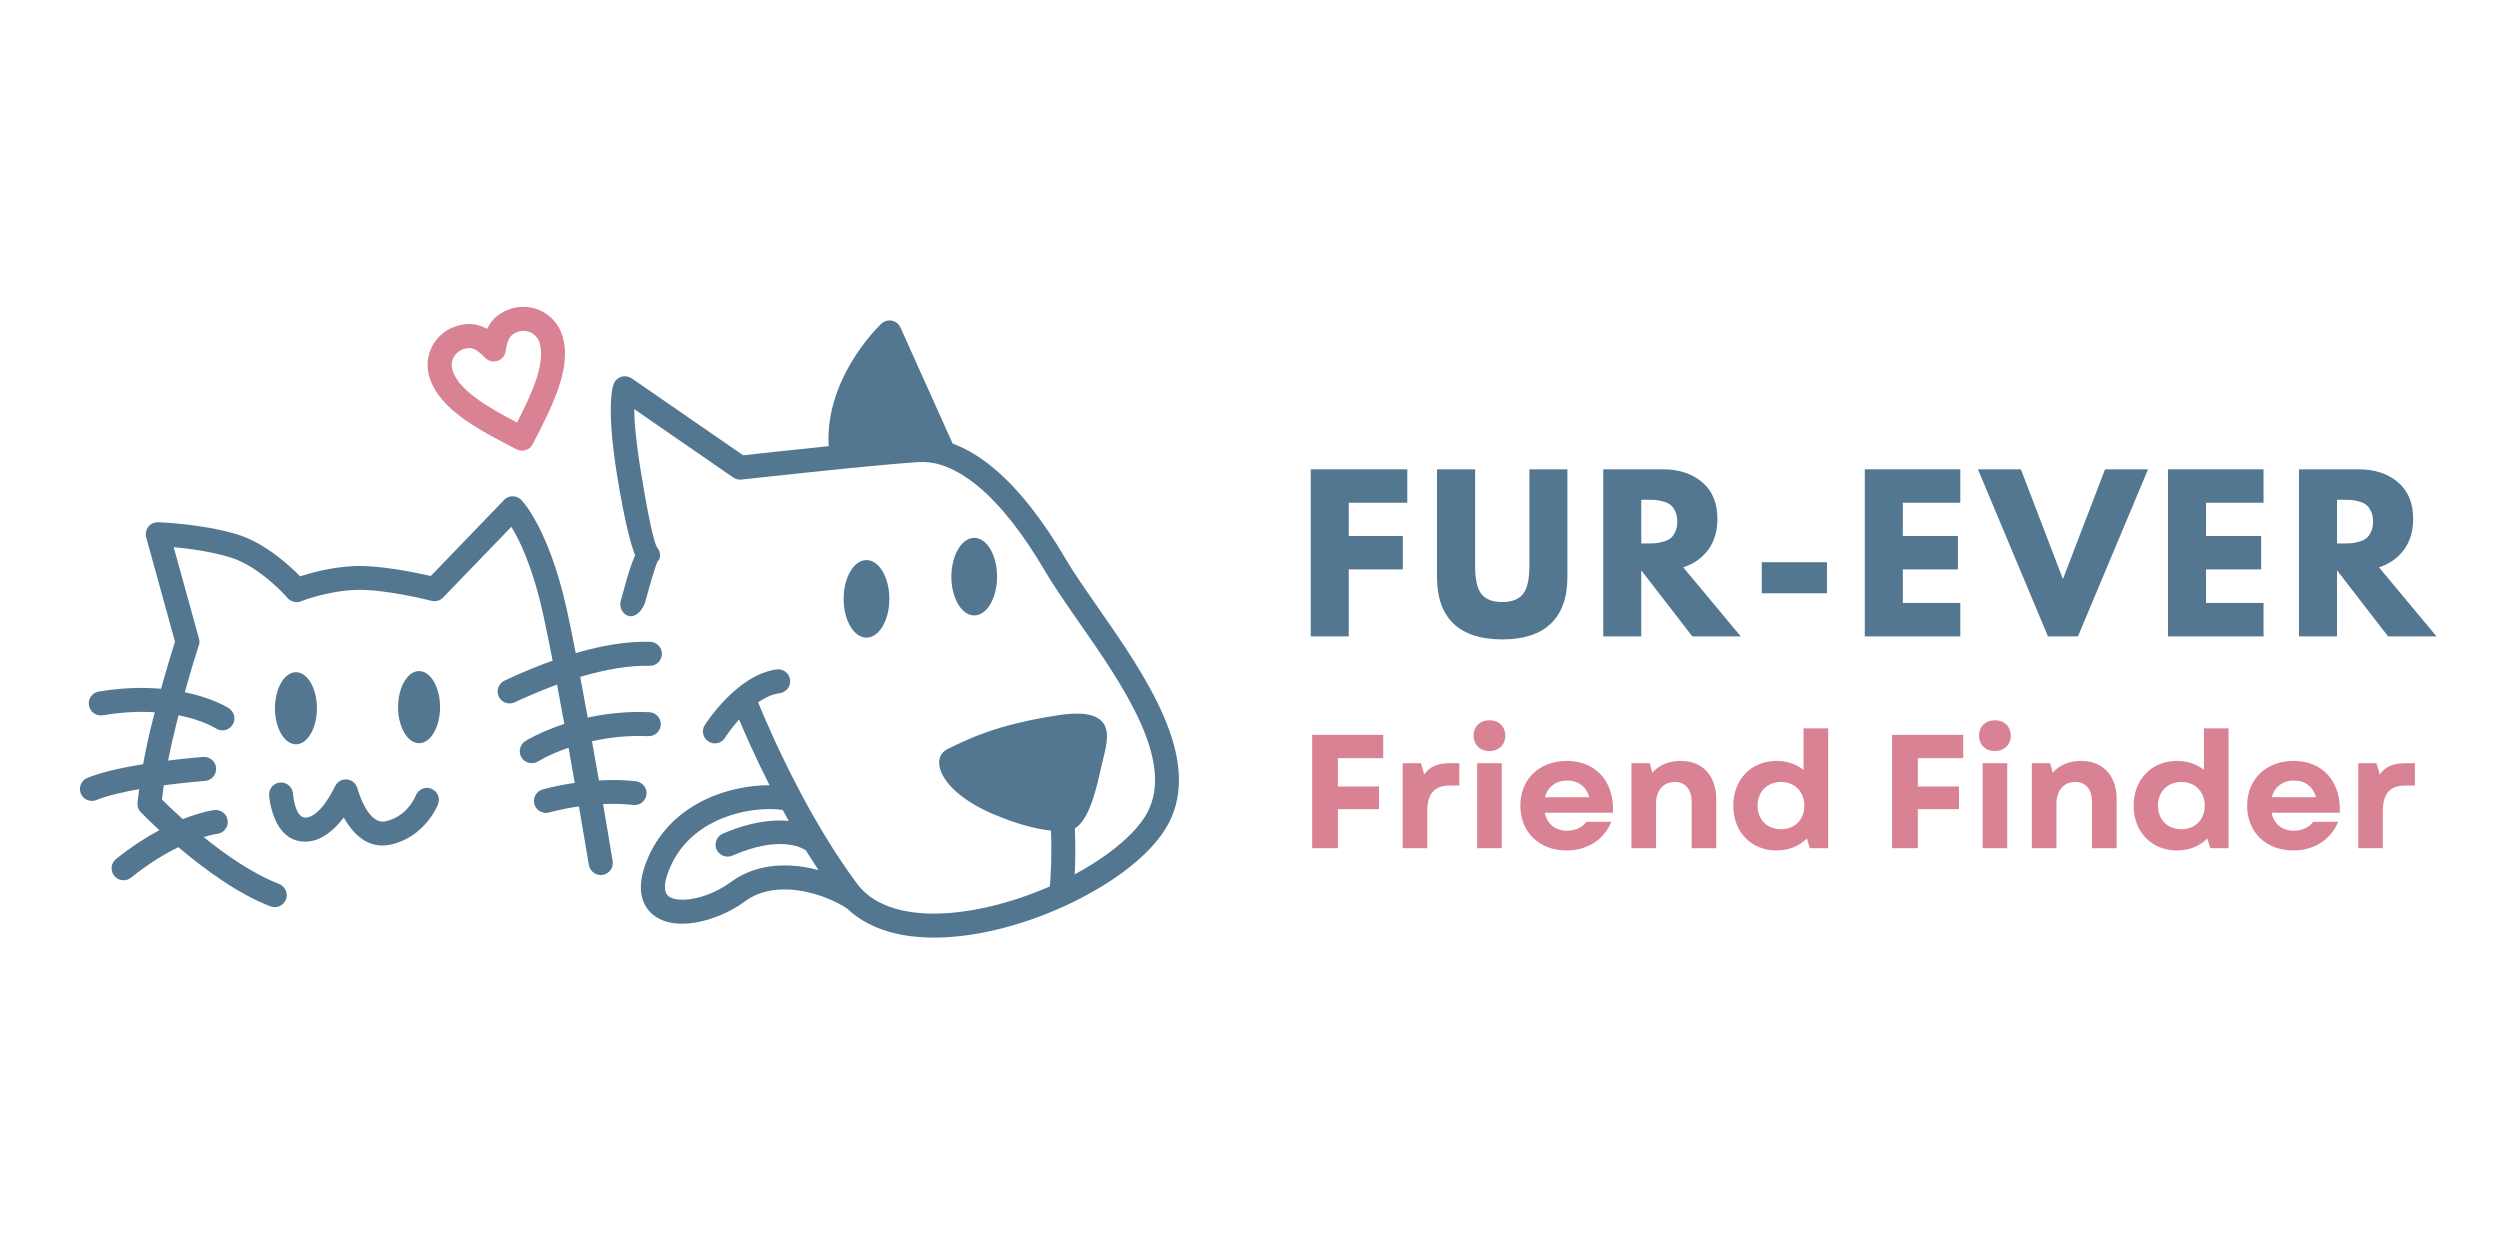
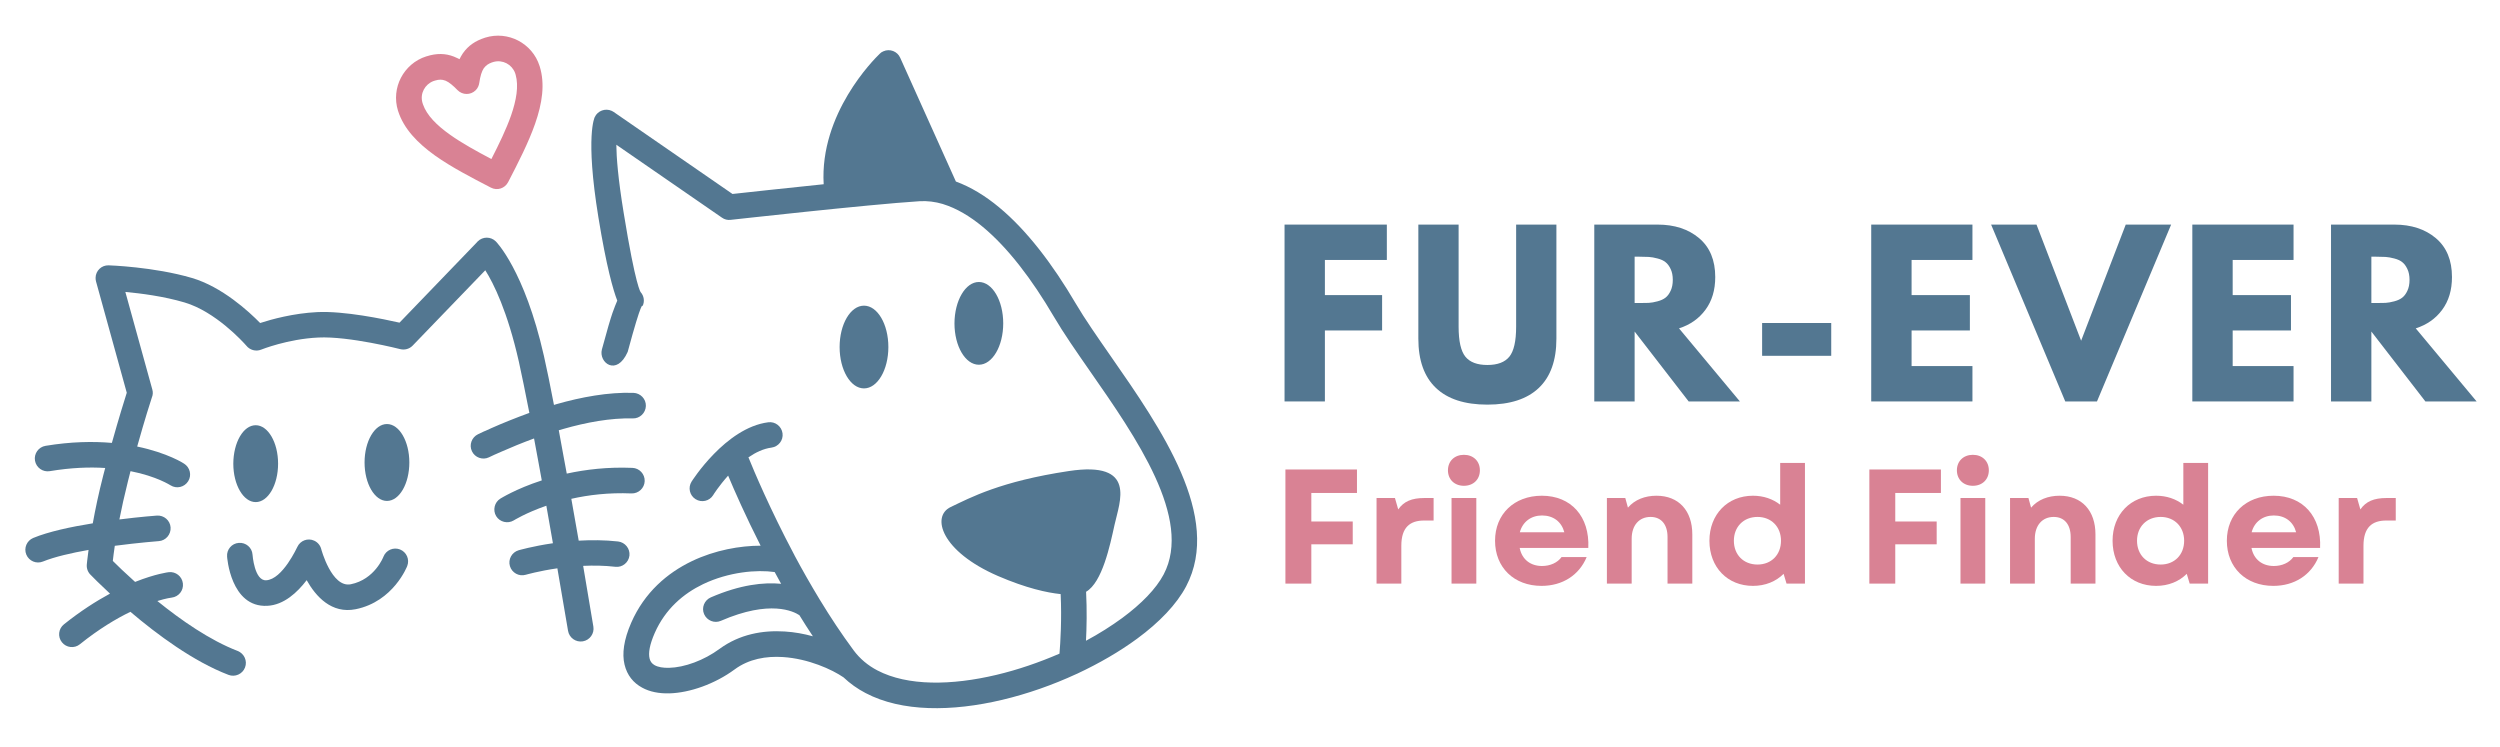
- <svg xmlns="http://www.w3.org/2000/svg" width="500" zoomAndPan="magnify" viewBox="0 0 375 187.5" height="250" preserveAspectRatio="xMidYMid meet" version="1.0">
+ <svg xmlns="http://www.w3.org/2000/svg" width="670" zoomAndPan="magnify" viewBox="0 0 502.5 150" height="200" preserveAspectRatio="xMidYMid meet" version="1.0">
  <defs>
    <g />
-     <clipPath id="61424f790f">
-       <path d="M 11.742 74 L 100 74 L 100 137 L 11.742 137 Z M 11.742 74 " clip-rule="nonzero" />
-     </clipPath>
  </defs>
-   <path fill="#d98294" d="M 73.066 49.328 C 73.199 49.066 73.332 48.816 73.496 48.57 C 73.527 48.535 73.543 48.488 73.578 48.453 C 74.285 47.449 75.262 46.758 76.645 46.312 L 76.695 46.293 C 78.293 45.801 79.941 45.996 81.312 46.707 C 82.695 47.434 83.816 48.668 84.328 50.285 L 84.348 50.336 C 85.121 52.809 84.707 55.547 83.703 58.414 C 82.762 61.086 81.344 63.855 79.91 66.625 C 79.449 67.516 78.375 67.863 77.484 67.402 C 74.715 65.969 71.945 64.531 69.637 62.898 C 67.148 61.117 65.219 59.105 64.426 56.617 L 64.41 56.566 C 63.914 54.969 64.113 53.32 64.82 51.949 C 65.547 50.566 66.785 49.445 68.398 48.934 L 68.418 48.934 C 69.852 48.473 71.086 48.504 72.273 48.965 C 72.34 48.98 72.391 49.016 72.457 49.047 C 72.672 49.129 72.867 49.23 73.066 49.328 Z M 76.496 50.582 C 76.184 51.043 75.984 51.734 75.852 52.625 C 75.805 53.023 75.641 53.418 75.324 53.715 C 74.617 54.406 73.48 54.391 72.785 53.684 C 72.16 53.039 71.617 52.578 71.121 52.363 L 71.023 52.328 C 70.625 52.18 70.199 52.164 69.652 52.328 C 69.57 52.363 69.488 52.395 69.391 52.414 C 68.797 52.645 68.316 53.07 68.039 53.617 C 67.758 54.16 67.676 54.785 67.84 55.414 C 67.871 55.496 67.906 55.594 67.922 55.676 C 68.465 57.242 69.883 58.645 71.746 59.965 C 73.414 61.152 75.457 62.273 77.551 63.379 C 78.641 61.25 79.645 59.172 80.32 57.242 C 81.062 55.102 81.41 53.121 80.965 51.523 C 80.934 51.438 80.898 51.355 80.883 51.258 C 80.652 50.664 80.223 50.188 79.68 49.906 C 79.137 49.625 78.508 49.543 77.883 49.707 C 77.801 49.742 77.715 49.773 77.617 49.789 C 77.125 49.973 76.793 50.203 76.562 50.516 Z M 76.695 46.312 C 76.859 46.262 77.023 46.246 77.188 46.246 Z M 64.426 56.586 C 64.375 56.418 64.359 56.254 64.359 56.09 Z M 64.426 56.586 " fill-opacity="1" fill-rule="nonzero" />
-   <path fill="#537791" d="M 93.102 90.156 C 94.617 84.535 94.816 84.438 95.262 83.297 C 94.684 81.812 93.746 78.547 92.605 71.574 C 90.727 60.031 92.098 57.473 92.098 57.473 C 92.508 56.586 93.578 56.188 94.488 56.602 C 94.586 56.648 94.668 56.699 94.75 56.75 L 111.473 68.293 C 113.32 68.094 118.676 67.5 124.301 66.922 C 123.723 56.98 131.375 49.363 132.148 48.602 C 132.297 48.438 132.48 48.305 132.695 48.223 C 133.602 47.812 134.672 48.223 135.07 49.129 L 142.902 66.543 C 144.98 67.301 147.023 68.539 149.004 70.188 C 152.859 73.387 156.504 78.152 159.77 83.711 C 161.023 85.855 162.82 88.426 164.734 91.18 C 171.758 101.273 180.414 113.738 175.305 123.484 C 173.969 126.023 171.527 128.562 168.41 130.855 C 165.973 132.652 163.07 134.332 159.969 135.785 C 159.934 135.801 159.902 135.816 159.852 135.836 C 156.539 137.367 152.977 138.621 149.43 139.461 C 142.355 141.145 135.281 141.195 130.188 138.508 C 129.051 137.914 128.012 137.172 127.086 136.297 C 125.473 135.191 122.156 133.676 118.562 133.445 C 116.219 133.297 113.797 133.691 111.77 135.191 C 109.016 137.219 105.484 138.473 102.602 138.555 C 101.148 138.59 99.828 138.34 98.758 137.746 C 97.52 137.07 96.648 136.016 96.285 134.5 C 95.922 132.98 96.168 131.035 97.223 128.613 C 99.086 124.359 102.285 121.621 105.75 119.953 C 109.016 118.387 112.559 117.777 115.43 117.777 C 113.301 113.574 111.734 110.012 110.863 107.918 C 109.559 109.367 108.75 110.656 108.75 110.672 C 108.223 111.512 107.117 111.758 106.277 111.23 C 105.438 110.703 105.188 109.598 105.715 108.758 C 105.734 108.742 110.48 101.188 116.5 100.414 C 117.492 100.281 118.383 100.992 118.512 101.965 C 118.645 102.953 117.938 103.844 116.961 103.977 C 115.824 104.125 114.738 104.652 113.715 105.344 C 114.473 107.223 116.75 112.617 120.098 118.934 C 120.129 119 120.18 119.062 120.195 119.129 C 121.266 121.141 122.469 123.254 123.758 125.379 L 123.773 125.414 L 123.789 125.43 C 125.242 127.82 126.824 130.211 128.504 132.488 C 129.395 133.691 130.535 134.629 131.852 135.324 C 136.109 137.551 142.309 137.449 148.605 135.949 C 151.609 135.242 154.625 134.203 157.477 132.965 C 157.609 131.383 157.809 128.117 157.645 124.59 C 155.73 124.391 152.828 123.766 148.836 122.051 C 140.809 118.57 139.406 113.641 142.176 112.336 C 144.945 111.016 149.168 108.727 158.797 107.273 C 168.426 105.824 165.938 111.594 165.23 114.828 C 164.586 117.762 163.496 122.941 161.223 124.258 C 161.352 126.848 161.305 129.32 161.207 131.152 C 163.051 130.16 164.766 129.074 166.301 127.953 C 169.004 125.957 171.066 123.848 172.137 121.816 C 176.242 114 168.262 102.543 161.781 93.242 C 159.871 90.488 158.07 87.914 156.672 85.523 C 153.602 80.297 150.223 75.859 146.711 72.941 C 144.863 71.41 142.984 70.305 141.121 69.727 L 141.086 69.711 C 139.984 69.379 138.879 69.25 137.789 69.312 C 130.516 69.777 111.273 71.938 111.207 71.938 C 110.797 71.984 110.352 71.887 109.988 71.621 L 95.129 61.367 C 95.148 63.113 95.359 66.051 96.168 70.98 C 97.867 81.449 98.559 82.109 98.559 82.109 C 99.023 82.637 99.152 83.43 98.809 84.09 C 98.809 84.09 98.789 82.867 96.73 90.504 C 95.18 94.016 92.605 92.02 93.102 90.156 Z M 146.133 80.676 C 148.031 80.676 149.562 83.281 149.562 86.496 C 149.562 89.711 148.031 92.316 146.133 92.316 C 144.238 92.316 142.703 89.711 142.703 86.496 C 142.719 83.281 144.254 80.676 146.133 80.676 Z M 129.973 84.008 C 131.871 84.008 133.402 86.613 133.402 89.828 C 133.402 93.043 131.871 95.648 129.973 95.648 C 128.078 95.648 126.543 93.043 126.543 89.828 C 126.543 86.613 128.078 84.008 129.973 84.008 Z M 120.887 127.559 C 120.098 127.027 116.781 125.332 109.84 128.348 C 108.934 128.742 107.875 128.316 107.48 127.41 C 107.086 126.5 107.516 125.445 108.422 125.051 C 112.609 123.234 115.891 122.906 118.316 123.137 C 118 122.578 117.703 122.031 117.406 121.488 C 114.918 121.125 110.961 121.457 107.332 123.188 C 104.562 124.523 102.023 126.684 100.539 130.047 C 99.812 131.695 99.617 132.883 99.812 133.676 C 99.914 134.086 100.16 134.383 100.504 134.582 C 101 134.863 101.711 134.977 102.535 134.961 C 104.727 134.91 107.465 133.906 109.656 132.289 C 112.477 130.227 115.727 129.652 118.824 129.848 C 120.195 129.93 121.531 130.18 122.785 130.523 C 122.125 129.535 121.496 128.547 120.887 127.559 Z M 120.887 127.559 " fill-opacity="1" fill-rule="nonzero" />
-   <g clip-path="url(#61424f790f)">
-     <path fill="#537791" d="M 40.367 119.312 C 40.285 118.324 41.027 117.449 42.016 117.383 C 43.004 117.301 43.879 118.043 43.945 119.031 C 43.945 119.047 44.211 122.727 45.859 122.645 C 48.184 122.527 50.227 117.961 50.246 117.961 C 50.656 117.051 51.73 116.656 52.621 117.07 C 53.129 117.301 53.477 117.746 53.609 118.238 C 53.609 118.258 55.074 123.73 57.766 123.203 C 61.145 122.527 62.363 119.344 62.363 119.328 C 62.727 118.406 63.766 117.941 64.691 118.305 C 65.613 118.668 66.074 119.707 65.711 120.633 C 65.711 120.648 63.781 125.645 58.457 126.715 C 55.059 127.391 52.852 124.918 51.562 122.625 C 50.262 124.34 48.363 126.121 46.023 126.238 C 40.844 126.5 40.367 119.328 40.367 119.312 Z M 91.898 129.156 C 92.062 130.129 91.402 131.07 90.414 131.234 C 89.441 131.398 88.5 130.738 88.336 129.75 C 87.891 127.129 87.379 124.125 86.836 120.961 C 84.199 121.34 82.398 121.867 82.383 121.867 C 81.426 122.148 80.438 121.586 80.156 120.648 C 79.879 119.691 80.438 118.703 81.379 118.422 C 81.395 118.422 83.34 117.844 86.211 117.434 C 85.914 115.684 85.598 113.918 85.285 112.156 C 82.383 113.16 80.703 114.215 80.703 114.215 C 79.859 114.727 78.738 114.465 78.227 113.621 C 77.715 112.781 77.98 111.66 78.82 111.148 C 78.84 111.148 80.98 109.781 84.641 108.594 C 84.477 107.668 84.312 106.762 84.148 105.891 C 83.949 104.801 83.754 103.73 83.555 102.691 C 81.855 103.316 80.289 103.961 78.988 104.535 C 78.559 104.719 78.277 104.852 78.129 104.918 L 78.047 104.949 C 77.734 105.098 77.438 105.23 77.207 105.344 C 76.316 105.773 75.227 105.379 74.816 104.488 C 74.387 103.598 74.781 102.523 75.672 102.098 C 75.969 101.965 76.266 101.816 76.547 101.684 C 76.578 101.668 76.613 101.652 76.645 101.652 C 77.09 101.453 77.402 101.305 77.551 101.238 C 79.07 100.562 80.898 99.82 82.895 99.094 C 82.332 96.227 81.824 93.719 81.41 91.855 C 79.812 84.797 77.883 80.906 76.695 79.027 L 66.469 89.629 C 66.008 90.109 65.332 90.273 64.738 90.125 C 64.723 90.125 57.531 88.277 53.195 88.492 C 48.91 88.691 45.164 90.191 45.164 90.191 C 44.406 90.504 43.551 90.238 43.07 89.629 C 42.578 89.07 38.734 84.848 34.398 83.562 C 31.461 82.688 28.215 82.273 26.055 82.078 L 29.848 95.797 C 29.961 96.191 29.93 96.59 29.781 96.934 C 29.617 97.43 28.809 99.938 27.719 103.828 C 32.008 104.719 34.316 106.219 34.316 106.234 C 35.156 106.762 35.422 107.867 34.891 108.707 C 34.363 109.551 33.262 109.812 32.418 109.285 C 32.402 109.285 30.488 108.016 26.781 107.289 C 26.664 107.754 26.531 108.23 26.418 108.727 C 25.922 110.688 25.527 112.5 25.215 114.086 C 28.215 113.707 30.473 113.539 30.488 113.539 C 31.48 113.473 32.352 114.215 32.418 115.207 C 32.484 116.195 31.742 117.07 30.754 117.137 C 30.738 117.137 27.949 117.348 24.57 117.793 C 24.438 118.703 24.34 119.426 24.289 119.922 C 24.918 120.547 26.004 121.605 27.422 122.875 C 30.324 121.719 32.141 121.504 32.156 121.504 C 33.145 121.391 34.035 122.098 34.152 123.086 C 34.266 124.078 33.559 124.969 32.566 125.082 C 32.566 125.082 31.824 125.164 30.555 125.562 C 33.855 128.234 37.941 131.086 41.852 132.586 C 42.773 132.949 43.254 133.988 42.891 134.91 C 42.543 135.836 41.488 136.312 40.566 135.949 C 35.633 134.07 30.508 130.262 26.762 127.078 C 24.75 128.051 22.328 129.504 19.656 131.645 C 18.879 132.273 17.742 132.141 17.133 131.367 C 16.508 130.59 16.637 129.453 17.414 128.844 C 19.738 126.98 21.949 125.578 23.895 124.523 C 22.441 123.172 21.469 122.199 21.207 121.918 C 20.809 121.555 20.578 121.012 20.629 120.434 C 20.629 120.434 20.695 119.691 20.875 118.371 C 18.453 118.801 16.094 119.344 14.461 120.004 C 13.539 120.383 12.5 119.938 12.121 119.031 C 11.742 118.109 12.188 117.07 13.094 116.691 C 15.238 115.801 18.402 115.125 21.469 114.629 C 21.816 112.715 22.293 110.406 22.953 107.852 L 23.219 106.844 C 21.008 106.695 18.402 106.797 15.418 107.289 C 14.445 107.457 13.504 106.797 13.34 105.805 C 13.176 104.832 13.836 103.895 14.824 103.73 C 18.387 103.137 21.52 103.086 24.156 103.316 C 25.129 99.836 25.922 97.297 26.25 96.258 L 21.93 80.609 C 21.883 80.445 21.867 80.262 21.867 80.082 C 21.883 79.094 22.707 78.301 23.695 78.336 C 23.711 78.336 30.062 78.531 35.438 80.113 C 39.656 81.367 43.402 84.797 45.016 86.449 C 46.633 85.918 49.699 85.078 53.047 84.914 C 56.855 84.73 62.363 85.887 64.625 86.398 L 75.523 75.086 C 75.555 75.055 75.59 75.004 75.621 74.969 C 76.332 74.262 77.469 74.262 78.18 74.969 C 78.195 74.988 82.203 78.992 84.938 91.066 C 85.352 92.863 85.828 95.238 86.359 97.973 L 86.672 97.875 C 90.184 96.867 93.992 96.16 97.539 96.273 C 98.527 96.309 99.32 97.133 99.285 98.121 C 99.254 99.113 98.43 99.902 97.438 99.871 C 94.32 99.789 90.891 100.43 87.66 101.355 C 87.445 101.422 87.246 101.469 87.035 101.535 C 87.266 102.723 87.48 103.961 87.711 105.23 L 88.156 107.637 C 90.809 107.059 93.926 106.68 97.391 106.828 C 98.379 106.863 99.152 107.703 99.121 108.691 C 99.086 109.68 98.246 110.457 97.258 110.422 C 94.059 110.293 91.207 110.637 88.797 111.184 C 89.145 113.16 89.492 115.125 89.836 117.07 C 91.586 116.969 93.48 116.969 95.379 117.184 C 96.367 117.301 97.074 118.191 96.977 119.164 C 96.863 120.152 95.973 120.863 95 120.746 C 93.449 120.566 91.914 120.547 90.465 120.613 C 90.977 123.715 91.469 126.617 91.898 129.156 Z M 91.898 129.156 " fill-opacity="1" fill-rule="nonzero" />
-   </g>
-   <path fill="#537791" d="M 44.391 100.828 C 46.121 100.828 47.539 103.25 47.539 106.234 C 47.539 109.219 46.137 111.645 44.391 111.645 C 42.66 111.645 41.242 109.219 41.242 106.234 C 41.258 103.234 42.66 100.828 44.391 100.828 Z M 44.391 100.828 " fill-opacity="1" fill-rule="evenodd" />
-   <path fill="#537791" d="M 62.859 100.66 C 64.59 100.66 66.008 103.086 66.008 106.07 C 66.008 109.055 64.605 111.48 62.859 111.48 C 61.129 111.48 59.711 109.055 59.711 106.07 C 59.711 103.086 61.129 100.66 62.859 100.66 Z M 62.859 100.66 " fill-opacity="1" fill-rule="evenodd" />
+   <path fill="#d98294" d="M 92.359 11.895 C 92.551 11.516 92.738 11.164 92.973 10.812 C 93.02 10.762 93.043 10.691 93.09 10.645 C 94.105 9.207 95.496 8.219 97.473 7.582 L 97.543 7.559 C 99.828 6.852 102.184 7.137 104.141 8.148 C 106.121 9.184 107.723 10.953 108.453 13.262 L 108.477 13.332 C 109.582 16.867 108.992 20.777 107.555 24.875 C 106.215 28.691 104.188 32.648 102.137 36.605 C 101.477 37.879 99.945 38.375 98.676 37.715 C 94.719 35.664 90.758 33.617 87.461 31.281 C 83.902 28.738 81.148 25.863 80.016 22.309 L 79.992 22.238 C 79.285 19.953 79.57 17.594 80.582 15.641 C 81.617 13.66 83.387 12.059 85.695 11.328 L 85.719 11.328 C 87.766 10.668 89.535 10.715 91.23 11.375 C 91.324 11.398 91.395 11.445 91.488 11.492 C 91.797 11.613 92.078 11.754 92.359 11.895 Z M 97.262 13.684 C 96.812 14.344 96.531 15.332 96.344 16.605 C 96.273 17.172 96.035 17.738 95.59 18.16 C 94.574 19.152 92.949 19.125 91.961 18.113 C 91.066 17.195 90.289 16.535 89.582 16.23 L 89.441 16.184 C 88.875 15.969 88.262 15.945 87.484 16.184 C 87.367 16.23 87.25 16.277 87.109 16.301 C 86.258 16.629 85.578 17.242 85.176 18.02 C 84.773 18.797 84.656 19.691 84.895 20.586 C 84.941 20.707 84.988 20.848 85.012 20.965 C 85.789 23.203 87.812 25.203 90.477 27.09 C 92.855 28.785 95.777 30.387 98.77 31.965 C 100.324 28.926 101.762 25.957 102.727 23.203 C 103.785 20.141 104.281 17.312 103.645 15.027 C 103.598 14.91 103.551 14.793 103.527 14.652 C 103.199 13.801 102.586 13.121 101.809 12.719 C 101.031 12.32 100.137 12.199 99.238 12.438 C 99.121 12.484 99.004 12.531 98.863 12.555 C 98.156 12.812 97.684 13.145 97.355 13.59 Z M 97.543 7.582 C 97.781 7.512 98.016 7.488 98.25 7.488 Z M 80.016 22.262 C 79.945 22.023 79.922 21.789 79.922 21.555 Z M 80.016 22.262 " fill-opacity="1" fill-rule="nonzero" />
+   <path fill="#537791" d="M 120.984 70.227 C 123.152 62.191 123.434 62.051 124.07 60.426 C 123.246 58.305 121.902 53.641 120.277 43.676 C 117.594 27.184 119.547 23.531 119.547 23.531 C 120.137 22.262 121.668 21.695 122.965 22.285 C 123.105 22.355 123.223 22.426 123.34 22.496 L 147.23 38.988 C 149.867 38.703 157.523 37.855 165.559 37.031 C 164.734 22.824 175.664 11.941 176.77 10.859 C 176.984 10.621 177.242 10.434 177.547 10.316 C 178.844 9.727 180.375 10.316 180.941 11.613 L 192.133 36.488 C 195.098 37.574 198.02 39.34 200.848 41.695 C 206.359 46.266 211.566 53.074 216.23 61.016 C 218.023 64.078 220.59 67.75 223.324 71.688 C 233.359 86.102 245.727 103.914 238.422 117.836 C 236.516 121.465 233.027 125.094 228.574 128.367 C 225.09 130.934 220.941 133.34 216.516 135.41 C 216.469 135.434 216.418 135.457 216.348 135.48 C 211.613 137.672 206.523 139.465 201.461 140.664 C 191.355 143.066 181.246 143.137 173.969 139.297 C 172.344 138.449 170.859 137.391 169.539 136.141 C 167.23 134.562 162.496 132.395 157.359 132.066 C 154.012 131.855 150.551 132.418 147.652 134.562 C 143.719 137.461 138.676 139.25 134.555 139.367 C 132.48 139.418 130.598 139.062 129.066 138.215 C 127.297 137.25 126.051 135.742 125.531 133.574 C 125.012 131.406 125.367 128.625 126.875 125.164 C 129.535 119.086 134.105 115.176 139.055 112.797 C 143.719 110.559 148.785 109.684 152.883 109.684 C 149.844 103.68 147.605 98.59 146.355 95.598 C 144.496 97.672 143.34 99.508 143.34 99.531 C 142.586 100.734 141.008 101.086 139.809 100.332 C 138.605 99.578 138.254 98 139.008 96.801 C 139.031 96.773 145.816 85.984 154.414 84.879 C 155.828 84.691 157.102 85.703 157.289 87.094 C 157.477 88.508 156.465 89.777 155.074 89.969 C 153.449 90.18 151.895 90.934 150.434 91.922 C 151.516 94.609 154.766 102.312 159.551 111.336 C 159.598 111.43 159.668 111.523 159.691 111.617 C 161.223 114.492 162.941 117.508 164.781 120.547 L 164.805 120.594 L 164.828 120.617 C 166.898 124.031 169.16 127.449 171.566 130.699 C 172.836 132.418 174.461 133.762 176.348 134.75 C 182.426 137.934 191.281 137.789 200.281 135.648 C 204.57 134.633 208.883 133.148 212.957 131.383 C 213.145 129.121 213.43 124.457 213.191 119.414 C 210.461 119.133 206.312 118.238 200.613 115.785 C 189.141 110.816 187.137 103.773 191.094 101.91 C 195.051 100.027 201.082 96.75 214.84 94.68 C 228.598 92.605 225.043 100.852 224.027 105.469 C 223.109 109.66 221.555 117.059 218.305 118.945 C 218.492 122.641 218.422 126.176 218.281 128.793 C 220.918 127.379 223.371 125.824 225.559 124.223 C 229.426 121.371 232.367 118.355 233.898 115.457 C 239.766 104.289 228.363 87.918 219.105 74.629 C 216.371 70.695 213.805 67.02 211.801 63.605 C 207.422 56.137 202.59 49.801 197.574 45.629 C 194.934 43.438 192.25 41.859 189.586 41.035 L 189.539 41.012 C 187.961 40.543 186.383 40.352 184.828 40.445 C 174.438 41.105 146.945 44.191 146.852 44.191 C 146.262 44.266 145.625 44.121 145.109 43.746 L 123.883 29.094 C 123.906 31.59 124.211 35.781 125.367 42.828 C 127.793 57.785 128.781 58.73 128.781 58.73 C 129.441 59.48 129.629 60.613 129.137 61.555 C 129.137 61.555 129.113 59.812 126.168 70.719 C 123.953 75.738 120.277 72.887 120.984 70.227 Z M 196.75 56.68 C 199.457 56.68 201.648 60.402 201.648 64.996 C 201.648 69.59 199.457 73.312 196.75 73.312 C 194.039 73.312 191.848 69.59 191.848 64.996 C 191.871 60.402 194.062 56.68 196.75 56.68 Z M 173.66 61.438 C 176.371 61.438 178.562 65.16 178.562 69.754 C 178.562 74.348 176.371 78.07 173.66 78.07 C 170.953 78.07 168.762 74.348 168.762 69.754 C 168.762 65.16 170.953 61.438 173.66 61.438 Z M 160.68 123.656 C 159.551 122.902 154.816 120.477 144.895 124.785 C 143.602 125.352 142.094 124.738 141.527 123.445 C 140.961 122.148 141.574 120.641 142.871 120.074 C 148.855 117.484 153.543 117.012 157.004 117.344 C 156.559 116.539 156.133 115.762 155.711 114.984 C 152.152 114.469 146.5 114.938 141.316 117.414 C 137.359 119.32 133.73 122.406 131.609 127.211 C 130.574 129.57 130.289 131.266 130.574 132.395 C 130.715 132.984 131.066 133.41 131.562 133.691 C 132.27 134.094 133.281 134.258 134.461 134.234 C 137.594 134.164 141.504 132.727 144.637 130.418 C 148.664 127.473 153.309 126.648 157.734 126.93 C 159.691 127.047 161.598 127.402 163.391 127.895 C 162.449 126.484 161.551 125.07 160.68 123.656 Z M 160.68 123.656 " fill-opacity="1" fill-rule="nonzero" />
+   <path fill="#537791" d="M 45.645 111.875 C 45.527 110.461 46.586 109.215 48 109.121 C 49.414 109.004 50.664 110.062 50.758 111.477 C 50.758 111.5 51.133 116.754 53.488 116.637 C 56.812 116.469 59.734 109.945 59.758 109.945 C 60.344 108.648 61.875 108.082 63.148 108.672 C 63.879 109.004 64.375 109.637 64.562 110.344 C 64.562 110.367 66.66 118.191 70.5 117.438 C 75.328 116.469 77.07 111.922 77.07 111.898 C 77.59 110.582 79.074 109.922 80.395 110.438 C 81.711 110.957 82.371 112.441 81.855 113.762 C 81.855 113.785 79.098 120.922 71.488 122.453 C 66.637 123.422 63.48 119.887 61.641 116.613 C 59.781 119.062 57.07 121.605 53.727 121.77 C 46.328 122.148 45.645 111.898 45.645 111.875 Z M 119.266 125.941 C 119.5 127.332 118.559 128.672 117.145 128.91 C 115.754 129.145 114.41 128.203 114.176 126.789 C 113.539 123.043 112.809 118.754 112.031 114.23 C 108.262 114.773 105.695 115.527 105.672 115.527 C 104.305 115.93 102.891 115.129 102.492 113.785 C 102.09 112.418 102.891 111.004 104.234 110.605 C 104.258 110.605 107.039 109.781 111.137 109.191 C 110.715 106.695 110.266 104.172 109.816 101.652 C 105.672 103.09 103.27 104.598 103.27 104.598 C 102.066 105.328 100.465 104.949 99.734 103.75 C 99.004 102.547 99.383 100.945 100.582 100.215 C 100.605 100.215 103.668 98.258 108.898 96.562 C 108.664 95.242 108.43 93.949 108.191 92.699 C 107.91 91.145 107.629 89.613 107.344 88.129 C 104.918 89.023 102.68 89.945 100.82 90.77 C 100.207 91.027 99.805 91.215 99.594 91.309 L 99.477 91.355 C 99.027 91.57 98.605 91.758 98.273 91.922 C 97.004 92.535 95.449 91.969 94.859 90.699 C 94.246 89.426 94.812 87.895 96.082 87.281 C 96.508 87.094 96.93 86.883 97.332 86.691 C 97.379 86.668 97.426 86.645 97.473 86.645 C 98.109 86.363 98.559 86.152 98.77 86.055 C 100.938 85.09 103.551 84.031 106.402 82.992 C 105.602 78.895 104.871 75.312 104.281 72.652 C 101.996 62.57 99.238 57.008 97.543 54.324 L 82.938 69.473 C 82.277 70.156 81.312 70.391 80.465 70.18 C 80.441 70.18 70.168 67.539 63.973 67.844 C 57.848 68.129 52.5 70.273 52.5 70.273 C 51.418 70.719 50.191 70.344 49.508 69.473 C 48.801 68.672 43.312 62.641 37.117 60.801 C 32.922 59.555 28.281 58.965 25.195 58.68 L 30.613 78.281 C 30.781 78.848 30.73 79.414 30.52 79.906 C 30.285 80.613 29.129 84.195 27.574 89.754 C 33.699 91.027 37 93.172 37 93.195 C 38.199 93.949 38.578 95.527 37.824 96.727 C 37.07 97.93 35.492 98.309 34.289 97.555 C 34.266 97.555 31.535 95.738 26.234 94.703 C 26.066 95.363 25.879 96.047 25.715 96.75 C 25.008 99.555 24.441 102.148 23.996 104.41 C 28.281 103.867 31.508 103.633 31.535 103.633 C 32.945 103.535 34.195 104.598 34.289 106.012 C 34.383 107.422 33.324 108.672 31.91 108.766 C 31.887 108.766 27.906 109.074 23.074 109.707 C 22.887 111.004 22.746 112.043 22.676 112.746 C 23.57 113.645 25.125 115.152 27.152 116.965 C 31.297 115.316 33.891 115.008 33.914 115.008 C 35.328 114.844 36.598 115.859 36.762 117.27 C 36.93 118.684 35.914 119.957 34.5 120.121 C 34.5 120.121 33.441 120.238 31.629 120.805 C 36.34 124.621 42.184 128.695 47.766 130.84 C 49.086 131.359 49.766 132.844 49.25 134.164 C 48.754 135.48 47.246 136.164 45.926 135.648 C 38.883 132.961 31.559 127.52 26.211 122.973 C 23.336 124.363 19.871 126.434 16.055 129.496 C 14.949 130.395 13.324 130.203 12.449 129.098 C 11.555 127.992 11.746 126.363 12.852 125.492 C 16.172 122.832 19.328 120.828 22.109 119.32 C 20.035 117.391 18.648 116 18.27 115.598 C 17.703 115.082 17.375 114.305 17.445 113.477 C 17.445 113.477 17.539 112.418 17.797 110.535 C 14.336 111.145 10.969 111.922 8.633 112.867 C 7.316 113.406 5.832 112.773 5.289 111.477 C 4.746 110.156 5.383 108.672 6.68 108.129 C 9.742 106.859 14.266 105.891 18.648 105.188 C 19.141 102.453 19.824 99.156 20.766 95.504 L 21.145 94.066 C 17.988 93.855 14.266 93.996 10 94.703 C 8.609 94.938 7.27 93.996 7.031 92.582 C 6.797 91.191 7.738 89.848 9.152 89.613 C 14.242 88.766 18.719 88.695 22.488 89.023 C 23.875 84.055 25.008 80.426 25.48 78.941 L 19.305 56.586 C 19.234 56.348 19.211 56.09 19.211 55.832 C 19.234 54.418 20.414 53.285 21.828 53.332 C 21.852 53.332 30.922 53.617 38.602 55.879 C 44.633 57.668 49.98 62.57 52.289 64.926 C 54.598 64.172 58.98 62.969 63.762 62.734 C 69.203 62.473 77.07 64.125 80.301 64.855 L 95.871 48.691 C 95.918 48.645 95.965 48.574 96.012 48.527 C 97.027 47.516 98.652 47.516 99.664 48.527 C 99.688 48.551 105.414 54.277 109.324 71.52 C 109.914 74.09 110.594 77.48 111.348 81.391 L 111.797 81.25 C 116.816 79.812 122.258 78.801 127.32 78.965 C 128.734 79.012 129.867 80.191 129.82 81.605 C 129.773 83.016 128.594 84.148 127.18 84.102 C 122.727 83.984 117.828 84.902 113.211 86.223 C 112.902 86.316 112.621 86.387 112.316 86.48 C 112.645 88.176 112.953 89.945 113.281 91.758 L 113.918 95.195 C 117.711 94.371 122.164 93.832 127.109 94.043 C 128.523 94.09 129.629 95.293 129.582 96.703 C 129.535 98.117 128.336 99.227 126.922 99.18 C 122.352 98.988 118.273 99.484 114.836 100.262 C 115.332 103.09 115.824 105.891 116.32 108.672 C 118.816 108.531 121.527 108.531 124.234 108.836 C 125.648 109.004 126.664 110.273 126.52 111.664 C 126.355 113.078 125.082 114.09 123.695 113.926 C 121.48 113.668 119.289 113.645 117.215 113.738 C 117.945 118.168 118.652 122.312 119.266 125.941 Z M 119.266 125.941 " fill-opacity="1" fill-rule="nonzero" />
+   <path fill="#537791" d="M 51.395 85.469 C 53.867 85.469 55.895 88.93 55.895 93.195 C 55.895 97.457 53.891 100.922 51.395 100.922 C 48.918 100.922 46.895 97.457 46.895 93.195 C 46.918 88.906 48.918 85.469 51.395 85.469 Z M 51.395 85.469 " fill-opacity="1" fill-rule="evenodd" />
+   <path fill="#537791" d="M 77.777 85.23 C 80.254 85.23 82.277 88.695 82.277 92.957 C 82.277 97.223 80.277 100.688 77.777 100.688 C 75.305 100.688 73.277 97.223 73.277 92.957 C 73.277 88.695 75.305 85.23 77.777 85.23 Z M 77.777 85.23 " fill-opacity="1" fill-rule="evenodd" />
  <g fill="#537791" fill-opacity="1">
-     <g transform="translate(194.7824, 95.45808)">
+     <g transform="translate(255.6148, 80.6895)">
      <g>
-         <path d="M 16.312 -25.062 L 16.312 -20.047 L 7.531 -20.047 L 7.531 -15.062 L 15.641 -15.062 L 15.641 -10.047 L 7.531 -10.047 L 7.531 0 L 1.828 0 L 1.828 -25.062 Z M 16.312 -25.062 " />
+         <path d="M 23.141 -35.547 L 23.141 -28.438 L 10.688 -28.438 L 10.688 -21.375 L 22.188 -21.375 L 22.188 -14.266 L 10.688 -14.266 L 10.688 0 L 2.578 0 L 2.578 -35.547 Z M 23.141 -35.547 " />
      </g>
    </g>
  </g>
  <g fill="#537791" fill-opacity="1">
-     <g transform="translate(214.0336, 95.45808)">
+     <g transform="translate(282.9309, 80.6895)">
      <g>
-         <path d="M 21.078 -25.062 L 21.078 -8.906 C 21.078 -5.82 20.242 -3.488 18.578 -1.906 C 16.922 -0.332 14.492 0.453 11.297 0.453 C 8.098 0.453 5.664 -0.332 4 -1.906 C 2.344 -3.488 1.516 -5.82 1.516 -8.906 L 1.516 -25.062 L 7.234 -25.062 L 7.234 -10.578 C 7.234 -8.547 7.551 -7.133 8.188 -6.344 C 8.82 -5.551 9.859 -5.156 11.297 -5.156 C 12.734 -5.156 13.77 -5.551 14.406 -6.344 C 15.051 -7.133 15.375 -8.547 15.375 -10.578 L 15.375 -25.062 Z M 21.078 -25.062 " />
+         <path d="M 29.906 -35.547 L 29.906 -12.625 C 29.906 -8.258 28.727 -4.957 26.375 -2.719 C 24.02 -0.477 20.57 0.641 16.031 0.641 C 11.488 0.641 8.039 -0.477 5.688 -2.719 C 3.332 -4.957 2.156 -8.258 2.156 -12.625 L 2.156 -35.547 L 10.25 -35.547 L 10.25 -15 C 10.25 -12.125 10.703 -10.125 11.609 -9 C 12.516 -7.883 13.988 -7.328 16.031 -7.328 C 18.07 -7.328 19.547 -7.883 20.453 -9 C 21.359 -10.125 21.812 -12.125 21.812 -15 L 21.812 -35.547 Z M 29.906 -35.547 " />
      </g>
    </g>
  </g>
  <g fill="#537791" fill-opacity="1">
-     <g transform="translate(238.659, 95.45808)">
+     <g transform="translate(317.8727, 80.6895)">
      <g>
-         <path d="M 1.828 -25.062 L 10.781 -25.062 C 13.188 -25.062 15.148 -24.414 16.672 -23.125 C 18.191 -21.844 18.953 -20.008 18.953 -17.625 C 18.953 -15.781 18.488 -14.234 17.562 -12.984 C 16.645 -11.742 15.398 -10.867 13.828 -10.359 L 22.453 0 L 15.188 0 L 7.531 -9.906 L 7.531 0 L 1.828 0 Z M 7.531 -13.938 L 8.203 -13.938 C 8.723 -13.938 9.164 -13.945 9.531 -13.969 C 9.895 -13.988 10.312 -14.062 10.781 -14.188 C 11.25 -14.312 11.625 -14.484 11.906 -14.703 C 12.188 -14.922 12.426 -15.242 12.625 -15.672 C 12.832 -16.098 12.938 -16.613 12.938 -17.219 C 12.938 -17.832 12.832 -18.348 12.625 -18.766 C 12.426 -19.191 12.188 -19.516 11.906 -19.734 C 11.625 -19.961 11.25 -20.133 10.781 -20.25 C 10.312 -20.375 9.895 -20.445 9.531 -20.469 C 9.164 -20.488 8.723 -20.5 8.203 -20.5 L 7.531 -20.5 Z M 7.531 -13.938 " />
+         <path d="M 2.578 -35.547 L 15.297 -35.547 C 18.711 -35.547 21.5 -34.633 23.656 -32.812 C 25.812 -30.988 26.891 -28.383 26.891 -25 C 26.891 -22.383 26.234 -20.191 24.922 -18.422 C 23.617 -16.648 21.848 -15.406 19.609 -14.688 L 31.844 0 L 21.547 0 L 10.688 -14.047 L 10.688 0 L 2.578 0 Z M 10.688 -19.781 L 11.641 -19.781 C 12.379 -19.781 13.008 -19.789 13.531 -19.812 C 14.051 -19.844 14.641 -19.945 15.297 -20.125 C 15.961 -20.301 16.492 -20.547 16.891 -20.859 C 17.297 -21.172 17.641 -21.629 17.922 -22.234 C 18.211 -22.836 18.359 -23.57 18.359 -24.438 C 18.359 -25.301 18.211 -26.031 17.922 -26.625 C 17.641 -27.227 17.297 -27.688 16.891 -28 C 16.492 -28.32 15.961 -28.566 15.297 -28.734 C 14.641 -28.91 14.051 -29.016 13.531 -29.047 C 13.008 -29.078 12.379 -29.094 11.641 -29.094 L 10.688 -29.094 Z M 10.688 -19.781 " />
      </g>
    </g>
  </g>
  <g fill="#537791" fill-opacity="1">
-     <g transform="translate(262.4343, 95.45808)">
+     <g transform="translate(351.6081, 80.6895)">
      <g>
-         <path d="M 1.828 -11.125 L 11.609 -11.125 L 11.609 -6.469 L 1.828 -6.469 Z M 1.828 -11.125 " />
+         <path d="M 2.578 -15.766 L 16.469 -15.766 L 16.469 -9.172 L 2.578 -9.172 Z M 2.578 -15.766 " />
      </g>
    </g>
  </g>
  <g fill="#537791" fill-opacity="1">
-     <g transform="translate(277.8902, 95.45808)">
+     <g transform="translate(373.5389, 80.6895)">
      <g>
-         <path d="M 16.156 -25.062 L 16.156 -20.047 L 7.531 -20.047 L 7.531 -15.062 L 15.797 -15.062 L 15.797 -10.047 L 7.531 -10.047 L 7.531 -5.016 L 16.156 -5.016 L 16.156 0 L 1.828 0 L 1.828 -25.062 Z M 16.156 -25.062 " />
+         <path d="M 22.922 -35.547 L 22.922 -28.438 L 10.688 -28.438 L 10.688 -21.375 L 22.406 -21.375 L 22.406 -14.266 L 10.688 -14.266 L 10.688 -7.109 L 22.922 -7.109 L 22.922 0 L 2.578 0 L 2.578 -35.547 Z M 22.922 -35.547 " />
      </g>
    </g>
  </g>
  <g fill="#537791" fill-opacity="1">
-     <g transform="translate(297.5361, 95.45808)">
+     <g transform="translate(401.4151, 80.6895)">
      <g>
-         <path d="M 9.656 0 L -0.844 -25.062 L 5.594 -25.062 L 11.906 -8.594 L 18.219 -25.062 L 24.672 -25.062 L 14.156 0 Z M 9.656 0 " />
+         <path d="M 13.703 0 L -1.203 -35.547 L 7.922 -35.547 L 16.891 -12.203 L 25.859 -35.547 L 34.984 -35.547 L 20.078 0 Z M 13.703 0 " />
      </g>
    </g>
  </g>
  <g fill="#537791" fill-opacity="1">
-     <g transform="translate(323.376, 95.45808)">
+     <g transform="translate(438.0802, 80.6895)">
      <g>
-         <path d="M 16.156 -25.062 L 16.156 -20.047 L 7.531 -20.047 L 7.531 -15.062 L 15.797 -15.062 L 15.797 -10.047 L 7.531 -10.047 L 7.531 -5.016 L 16.156 -5.016 L 16.156 0 L 1.828 0 L 1.828 -25.062 Z M 16.156 -25.062 " />
+         <path d="M 22.922 -35.547 L 22.922 -28.438 L 10.688 -28.438 L 10.688 -21.375 L 22.406 -21.375 L 22.406 -14.266 L 10.688 -14.266 L 10.688 -7.109 L 22.922 -7.109 L 22.922 0 L 2.578 0 L 2.578 -35.547 Z M 22.922 -35.547 " />
      </g>
    </g>
  </g>
  <g fill="#537791" fill-opacity="1">
-     <g transform="translate(343.0219, 95.45808)">
+     <g transform="translate(465.9564, 80.6895)">
      <g>
-         <path d="M 1.828 -25.062 L 10.781 -25.062 C 13.188 -25.062 15.148 -24.414 16.672 -23.125 C 18.191 -21.844 18.953 -20.008 18.953 -17.625 C 18.953 -15.781 18.488 -14.234 17.562 -12.984 C 16.645 -11.742 15.398 -10.867 13.828 -10.359 L 22.453 0 L 15.188 0 L 7.531 -9.906 L 7.531 0 L 1.828 0 Z M 7.531 -13.938 L 8.203 -13.938 C 8.723 -13.938 9.164 -13.945 9.531 -13.969 C 9.895 -13.988 10.312 -14.062 10.781 -14.188 C 11.25 -14.312 11.625 -14.484 11.906 -14.703 C 12.188 -14.922 12.426 -15.242 12.625 -15.672 C 12.832 -16.098 12.938 -16.613 12.938 -17.219 C 12.938 -17.832 12.832 -18.348 12.625 -18.766 C 12.426 -19.191 12.188 -19.516 11.906 -19.734 C 11.625 -19.961 11.25 -20.133 10.781 -20.25 C 10.312 -20.375 9.895 -20.445 9.531 -20.469 C 9.164 -20.488 8.723 -20.5 8.203 -20.5 L 7.531 -20.5 Z M 7.531 -13.938 " />
+         <path d="M 2.578 -35.547 L 15.297 -35.547 C 18.711 -35.547 21.5 -34.633 23.656 -32.812 C 25.812 -30.988 26.891 -28.383 26.891 -25 C 26.891 -22.383 26.234 -20.191 24.922 -18.422 C 23.617 -16.648 21.848 -15.406 19.609 -14.688 L 31.844 0 L 21.547 0 L 10.688 -14.047 L 10.688 0 L 2.578 0 Z M 10.688 -19.781 L 11.641 -19.781 C 12.379 -19.781 13.008 -19.789 13.531 -19.812 C 14.051 -19.844 14.641 -19.945 15.297 -20.125 C 15.961 -20.301 16.492 -20.547 16.891 -20.859 C 17.297 -21.172 17.641 -21.629 17.922 -22.234 C 18.211 -22.836 18.359 -23.57 18.359 -24.438 C 18.359 -25.301 18.211 -26.031 17.922 -26.625 C 17.641 -27.227 17.297 -27.688 16.891 -28 C 16.492 -28.32 15.961 -28.566 15.297 -28.734 C 14.641 -28.91 14.051 -29.016 13.531 -29.047 C 13.008 -29.078 12.379 -29.094 11.641 -29.094 L 10.688 -29.094 Z M 10.688 -19.781 " />
      </g>
    </g>
  </g>
  <g fill="#d98294" fill-opacity="1">
-     <g transform="translate(194.7824, 127.2272)">
+     <g transform="translate(255.6148, 117.305)">
      <g>
-         <path d="M 2.039 0 L 5.902 0 L 5.902 -5.852 L 12.07 -5.852 L 12.07 -9.254 L 5.902 -9.254 L 5.902 -13.504 L 12.703 -13.504 L 12.703 -17 L 2.039 -17 Z M 2.039 0 " />
+         <path d="M 2.754 0 L 7.961 0 L 7.961 -7.898 L 16.285 -7.898 L 16.285 -12.484 L 7.961 -12.484 L 7.961 -18.219 L 17.137 -18.219 L 17.137 -22.938 L 2.754 -22.938 Z M 2.754 0 " />
      </g>
    </g>
  </g>
  <g fill="#d98294" fill-opacity="1">
-     <g transform="translate(208.5525, 127.2272)">
+     <g transform="translate(274.1938, 117.305)">
      <g>
-         <path d="M 1.848 0 L 5.539 0 L 5.539 -5.633 C 5.539 -8.379 6.824 -9.398 8.938 -9.398 L 10.348 -9.398 L 10.348 -12.75 L 8.961 -12.75 C 7.09 -12.75 5.902 -12.242 5.074 -11.051 L 4.59 -12.75 L 1.848 -12.75 Z M 1.848 0 " />
+         <path d="M 2.492 0 L 7.473 0 L 7.473 -7.602 C 7.473 -11.305 9.207 -12.68 12.059 -12.68 L 13.961 -12.68 L 13.961 -17.203 L 12.09 -17.203 C 9.566 -17.203 7.961 -16.516 6.848 -14.91 L 6.191 -17.203 L 2.492 -17.203 Z M 2.492 0 " />
      </g>
    </g>
  </g>
  <g fill="#d98294" fill-opacity="1">
-     <g transform="translate(219.724, 127.2272)">
+     <g transform="translate(289.2667, 117.305)">
      <g>
-         <path d="M 1.848 0 L 5.539 0 L 5.539 -12.75 L 1.848 -12.75 Z M 1.312 -16.879 C 1.312 -15.52 2.281 -14.57 3.691 -14.57 C 5.102 -14.57 6.07 -15.52 6.07 -16.879 C 6.07 -18.238 5.102 -19.188 3.691 -19.188 C 2.281 -19.188 1.312 -18.238 1.312 -16.879 Z M 1.312 -16.879 " />
+         <path d="M 2.492 0 L 7.473 0 L 7.473 -17.203 L 2.492 -17.203 Z M 1.77 -22.773 C 1.77 -20.938 3.082 -19.66 4.98 -19.66 C 6.883 -19.66 8.191 -20.938 8.191 -22.773 C 8.191 -24.609 6.883 -25.887 4.98 -25.887 C 3.082 -25.887 1.77 -24.609 1.77 -22.773 Z M 1.77 -22.773 " />
      </g>
    </g>
  </g>
  <g fill="#d98294" fill-opacity="1">
-     <g transform="translate(227.107, 127.2272)">
+     <g transform="translate(299.2279, 117.305)">
      <g>
-         <path d="M 7.867 0.34 C 11 0.34 13.48 -1.262 14.598 -3.957 L 10.855 -3.957 C 10.25 -3.109 9.156 -2.621 7.941 -2.621 C 6.266 -2.621 4.953 -3.57 4.613 -5.32 L 14.84 -5.32 C 15.059 -9.98 12.289 -13.09 7.918 -13.09 C 3.789 -13.09 0.945 -10.348 0.945 -6.387 C 0.945 -2.406 3.766 0.34 7.867 0.34 Z M 4.641 -7.648 C 5.051 -9.203 6.316 -10.152 7.941 -10.152 C 9.641 -10.152 10.855 -9.203 11.27 -7.648 Z M 4.641 -7.648 " />
+         <path d="M 10.617 0.457 C 14.844 0.457 18.188 -1.703 19.695 -5.34 L 14.648 -5.34 C 13.828 -4.195 12.355 -3.539 10.715 -3.539 C 8.453 -3.539 6.684 -4.816 6.227 -7.176 L 20.02 -7.176 C 20.316 -13.469 16.582 -17.664 10.684 -17.664 C 5.113 -17.664 1.277 -13.961 1.277 -8.617 C 1.277 -3.242 5.078 0.457 10.617 0.457 Z M 6.258 -10.32 C 6.816 -12.418 8.52 -13.695 10.715 -13.695 C 13.008 -13.695 14.648 -12.418 15.203 -10.32 Z M 6.258 -10.32 " />
      </g>
    </g>
  </g>
  <g fill="#d98294" fill-opacity="1">
-     <g transform="translate(242.8685, 127.2272)">
+     <g transform="translate(320.4937, 117.305)">
      <g>
-         <path d="M 1.848 0 L 5.539 0 L 5.539 -6.68 C 5.539 -8.695 6.656 -9.934 8.355 -9.934 C 9.934 -9.934 10.879 -8.816 10.879 -6.945 L 10.879 0 L 14.57 0 L 14.57 -7.336 C 14.57 -10.855 12.555 -13.09 9.23 -13.09 C 7.527 -13.09 6 -12.508 4.98 -11.316 L 4.59 -12.75 L 1.848 -12.75 Z M 1.848 0 " />
+         <path d="M 2.492 0 L 7.473 0 L 7.473 -9.012 C 7.473 -11.73 8.98 -13.402 11.273 -13.402 C 13.402 -13.402 14.68 -11.895 14.68 -9.371 L 14.68 0 L 19.66 0 L 19.66 -9.895 C 19.66 -14.648 16.941 -17.664 12.453 -17.664 C 10.156 -17.664 8.094 -16.875 6.719 -15.27 L 6.191 -17.203 L 2.492 -17.203 Z M 2.492 0 " />
      </g>
    </g>
  </g>
  <g fill="#d98294" fill-opacity="1">
-     <g transform="translate(259.0429, 127.2272)">
+     <g transform="translate(342.3167, 117.305)">
      <g>
-         <path d="M 7.434 0.34 C 9.277 0.34 10.855 -0.316 11.996 -1.457 L 12.434 0 L 15.18 0 L 15.18 -17.973 L 11.488 -17.973 L 11.488 -11.754 C 10.395 -12.605 9.012 -13.09 7.434 -13.09 C 3.645 -13.09 0.945 -10.297 0.945 -6.387 C 0.945 -2.43 3.645 0.34 7.434 0.34 Z M 4.59 -6.387 C 4.59 -8.453 6.023 -9.934 8.113 -9.934 C 10.176 -9.934 11.609 -8.453 11.609 -6.387 C 11.609 -4.297 10.176 -2.84 8.113 -2.84 C 6.023 -2.84 4.59 -4.297 4.59 -6.387 Z M 4.59 -6.387 " />
+         <path d="M 10.027 0.457 C 12.516 0.457 14.648 -0.426 16.188 -1.965 L 16.777 0 L 20.48 0 L 20.48 -24.25 L 15.5 -24.25 L 15.5 -15.859 C 14.023 -17.008 12.156 -17.664 10.027 -17.664 C 4.914 -17.664 1.277 -13.895 1.277 -8.617 C 1.277 -3.277 4.914 0.457 10.027 0.457 Z M 6.191 -8.617 C 6.191 -11.402 8.125 -13.402 10.945 -13.402 C 13.73 -13.402 15.664 -11.402 15.664 -8.617 C 15.664 -5.801 13.73 -3.832 10.945 -3.832 C 8.125 -3.832 6.191 -5.801 6.191 -8.617 Z M 6.191 -8.617 " />
      </g>
    </g>
  </g>
  <g fill="#d98294" fill-opacity="1">
-     <g transform="translate(276.0674, 127.2272)">
+     <g transform="translate(365.2864, 117.305)">
      <g />
    </g>
  </g>
  <g fill="#d98294" fill-opacity="1">
-     <g transform="translate(281.7746, 127.2272)">
+     <g transform="translate(372.9867, 117.305)">
      <g>
-         <path d="M 2.039 0 L 5.902 0 L 5.902 -5.852 L 12.07 -5.852 L 12.07 -9.254 L 5.902 -9.254 L 5.902 -13.504 L 12.703 -13.504 L 12.703 -17 L 2.039 -17 Z M 2.039 0 " />
+         <path d="M 2.754 0 L 7.961 0 L 7.961 -7.898 L 16.285 -7.898 L 16.285 -12.484 L 7.961 -12.484 L 7.961 -18.219 L 17.137 -18.219 L 17.137 -22.938 L 2.754 -22.938 Z M 2.754 0 " />
      </g>
    </g>
  </g>
  <g fill="#d98294" fill-opacity="1">
-     <g transform="translate(295.5447, 127.2272)">
+     <g transform="translate(391.5657, 117.305)">
      <g>
-         <path d="M 1.848 0 L 5.539 0 L 5.539 -12.75 L 1.848 -12.75 Z M 1.312 -16.879 C 1.312 -15.52 2.281 -14.57 3.691 -14.57 C 5.102 -14.57 6.07 -15.52 6.07 -16.879 C 6.07 -18.238 5.102 -19.188 3.691 -19.188 C 2.281 -19.188 1.312 -18.238 1.312 -16.879 Z M 1.312 -16.879 " />
+         <path d="M 2.492 0 L 7.473 0 L 7.473 -17.203 L 2.492 -17.203 Z M 1.77 -22.773 C 1.77 -20.938 3.082 -19.66 4.98 -19.66 C 6.883 -19.66 8.191 -20.938 8.191 -22.773 C 8.191 -24.609 6.883 -25.887 4.98 -25.887 C 3.082 -25.887 1.77 -24.609 1.77 -22.773 Z M 1.77 -22.773 " />
      </g>
    </g>
  </g>
  <g fill="#d98294" fill-opacity="1">
-     <g transform="translate(302.9276, 127.2272)">
+     <g transform="translate(401.5269, 117.305)">
      <g>
-         <path d="M 1.848 0 L 5.539 0 L 5.539 -6.68 C 5.539 -8.695 6.656 -9.934 8.355 -9.934 C 9.934 -9.934 10.879 -8.816 10.879 -6.945 L 10.879 0 L 14.57 0 L 14.57 -7.336 C 14.57 -10.855 12.555 -13.09 9.23 -13.09 C 7.527 -13.09 6 -12.508 4.98 -11.316 L 4.59 -12.75 L 1.848 -12.75 Z M 1.848 0 " />
+         <path d="M 2.492 0 L 7.473 0 L 7.473 -9.012 C 7.473 -11.73 8.98 -13.402 11.273 -13.402 C 13.402 -13.402 14.68 -11.895 14.68 -9.371 L 14.68 0 L 19.66 0 L 19.66 -9.895 C 19.66 -14.648 16.941 -17.664 12.453 -17.664 C 10.156 -17.664 8.094 -16.875 6.719 -15.27 L 6.191 -17.203 L 2.492 -17.203 Z M 2.492 0 " />
      </g>
    </g>
  </g>
  <g fill="#d98294" fill-opacity="1">
-     <g transform="translate(319.102, 127.2272)">
+     <g transform="translate(423.3498, 117.305)">
      <g>
-         <path d="M 7.434 0.34 C 9.277 0.34 10.855 -0.316 11.996 -1.457 L 12.434 0 L 15.18 0 L 15.18 -17.973 L 11.488 -17.973 L 11.488 -11.754 C 10.395 -12.605 9.012 -13.09 7.434 -13.09 C 3.645 -13.09 0.945 -10.297 0.945 -6.387 C 0.945 -2.43 3.645 0.34 7.434 0.34 Z M 4.59 -6.387 C 4.59 -8.453 6.023 -9.934 8.113 -9.934 C 10.176 -9.934 11.609 -8.453 11.609 -6.387 C 11.609 -4.297 10.176 -2.84 8.113 -2.84 C 6.023 -2.84 4.59 -4.297 4.59 -6.387 Z M 4.59 -6.387 " />
+         <path d="M 10.027 0.457 C 12.516 0.457 14.648 -0.426 16.188 -1.965 L 16.777 0 L 20.48 0 L 20.48 -24.25 L 15.5 -24.25 L 15.5 -15.859 C 14.023 -17.008 12.156 -17.664 10.027 -17.664 C 4.914 -17.664 1.277 -13.895 1.277 -8.617 C 1.277 -3.277 4.914 0.457 10.027 0.457 Z M 6.191 -8.617 C 6.191 -11.402 8.125 -13.402 10.945 -13.402 C 13.73 -13.402 15.664 -11.402 15.664 -8.617 C 15.664 -5.801 13.73 -3.832 10.945 -3.832 C 8.125 -3.832 6.191 -5.801 6.191 -8.617 Z M 6.191 -8.617 " />
      </g>
    </g>
  </g>
  <g fill="#d98294" fill-opacity="1">
-     <g transform="translate(336.1265, 127.2272)">
+     <g transform="translate(446.3196, 117.305)">
      <g>
-         <path d="M 7.867 0.34 C 11 0.34 13.48 -1.262 14.598 -3.957 L 10.855 -3.957 C 10.25 -3.109 9.156 -2.621 7.941 -2.621 C 6.266 -2.621 4.953 -3.57 4.613 -5.32 L 14.84 -5.32 C 15.059 -9.98 12.289 -13.09 7.918 -13.09 C 3.789 -13.09 0.945 -10.348 0.945 -6.387 C 0.945 -2.406 3.766 0.34 7.867 0.34 Z M 4.641 -7.648 C 5.051 -9.203 6.316 -10.152 7.941 -10.152 C 9.641 -10.152 10.855 -9.203 11.27 -7.648 Z M 4.641 -7.648 " />
+         <path d="M 10.617 0.457 C 14.844 0.457 18.188 -1.703 19.695 -5.34 L 14.648 -5.34 C 13.828 -4.195 12.355 -3.539 10.715 -3.539 C 8.453 -3.539 6.684 -4.816 6.227 -7.176 L 20.02 -7.176 C 20.316 -13.469 16.582 -17.664 10.684 -17.664 C 5.113 -17.664 1.277 -13.961 1.277 -8.617 C 1.277 -3.242 5.078 0.457 10.617 0.457 Z M 6.258 -10.32 C 6.816 -12.418 8.52 -13.695 10.715 -13.695 C 13.008 -13.695 14.648 -12.418 15.203 -10.32 Z M 6.258 -10.32 " />
      </g>
    </g>
  </g>
  <g fill="#d98294" fill-opacity="1">
-     <g transform="translate(351.888, 127.2272)">
+     <g transform="translate(467.5855, 117.305)">
      <g>
-         <path d="M 1.848 0 L 5.539 0 L 5.539 -5.633 C 5.539 -8.379 6.824 -9.398 8.938 -9.398 L 10.348 -9.398 L 10.348 -12.75 L 8.961 -12.75 C 7.09 -12.75 5.902 -12.242 5.074 -11.051 L 4.59 -12.75 L 1.848 -12.75 Z M 1.848 0 " />
+         <path d="M 2.492 0 L 7.473 0 L 7.473 -7.602 C 7.473 -11.305 9.207 -12.68 12.059 -12.68 L 13.961 -12.68 L 13.961 -17.203 L 12.09 -17.203 C 9.566 -17.203 7.961 -16.516 6.848 -14.91 L 6.191 -17.203 L 2.492 -17.203 Z M 2.492 0 " />
      </g>
    </g>
  </g>
</svg>
